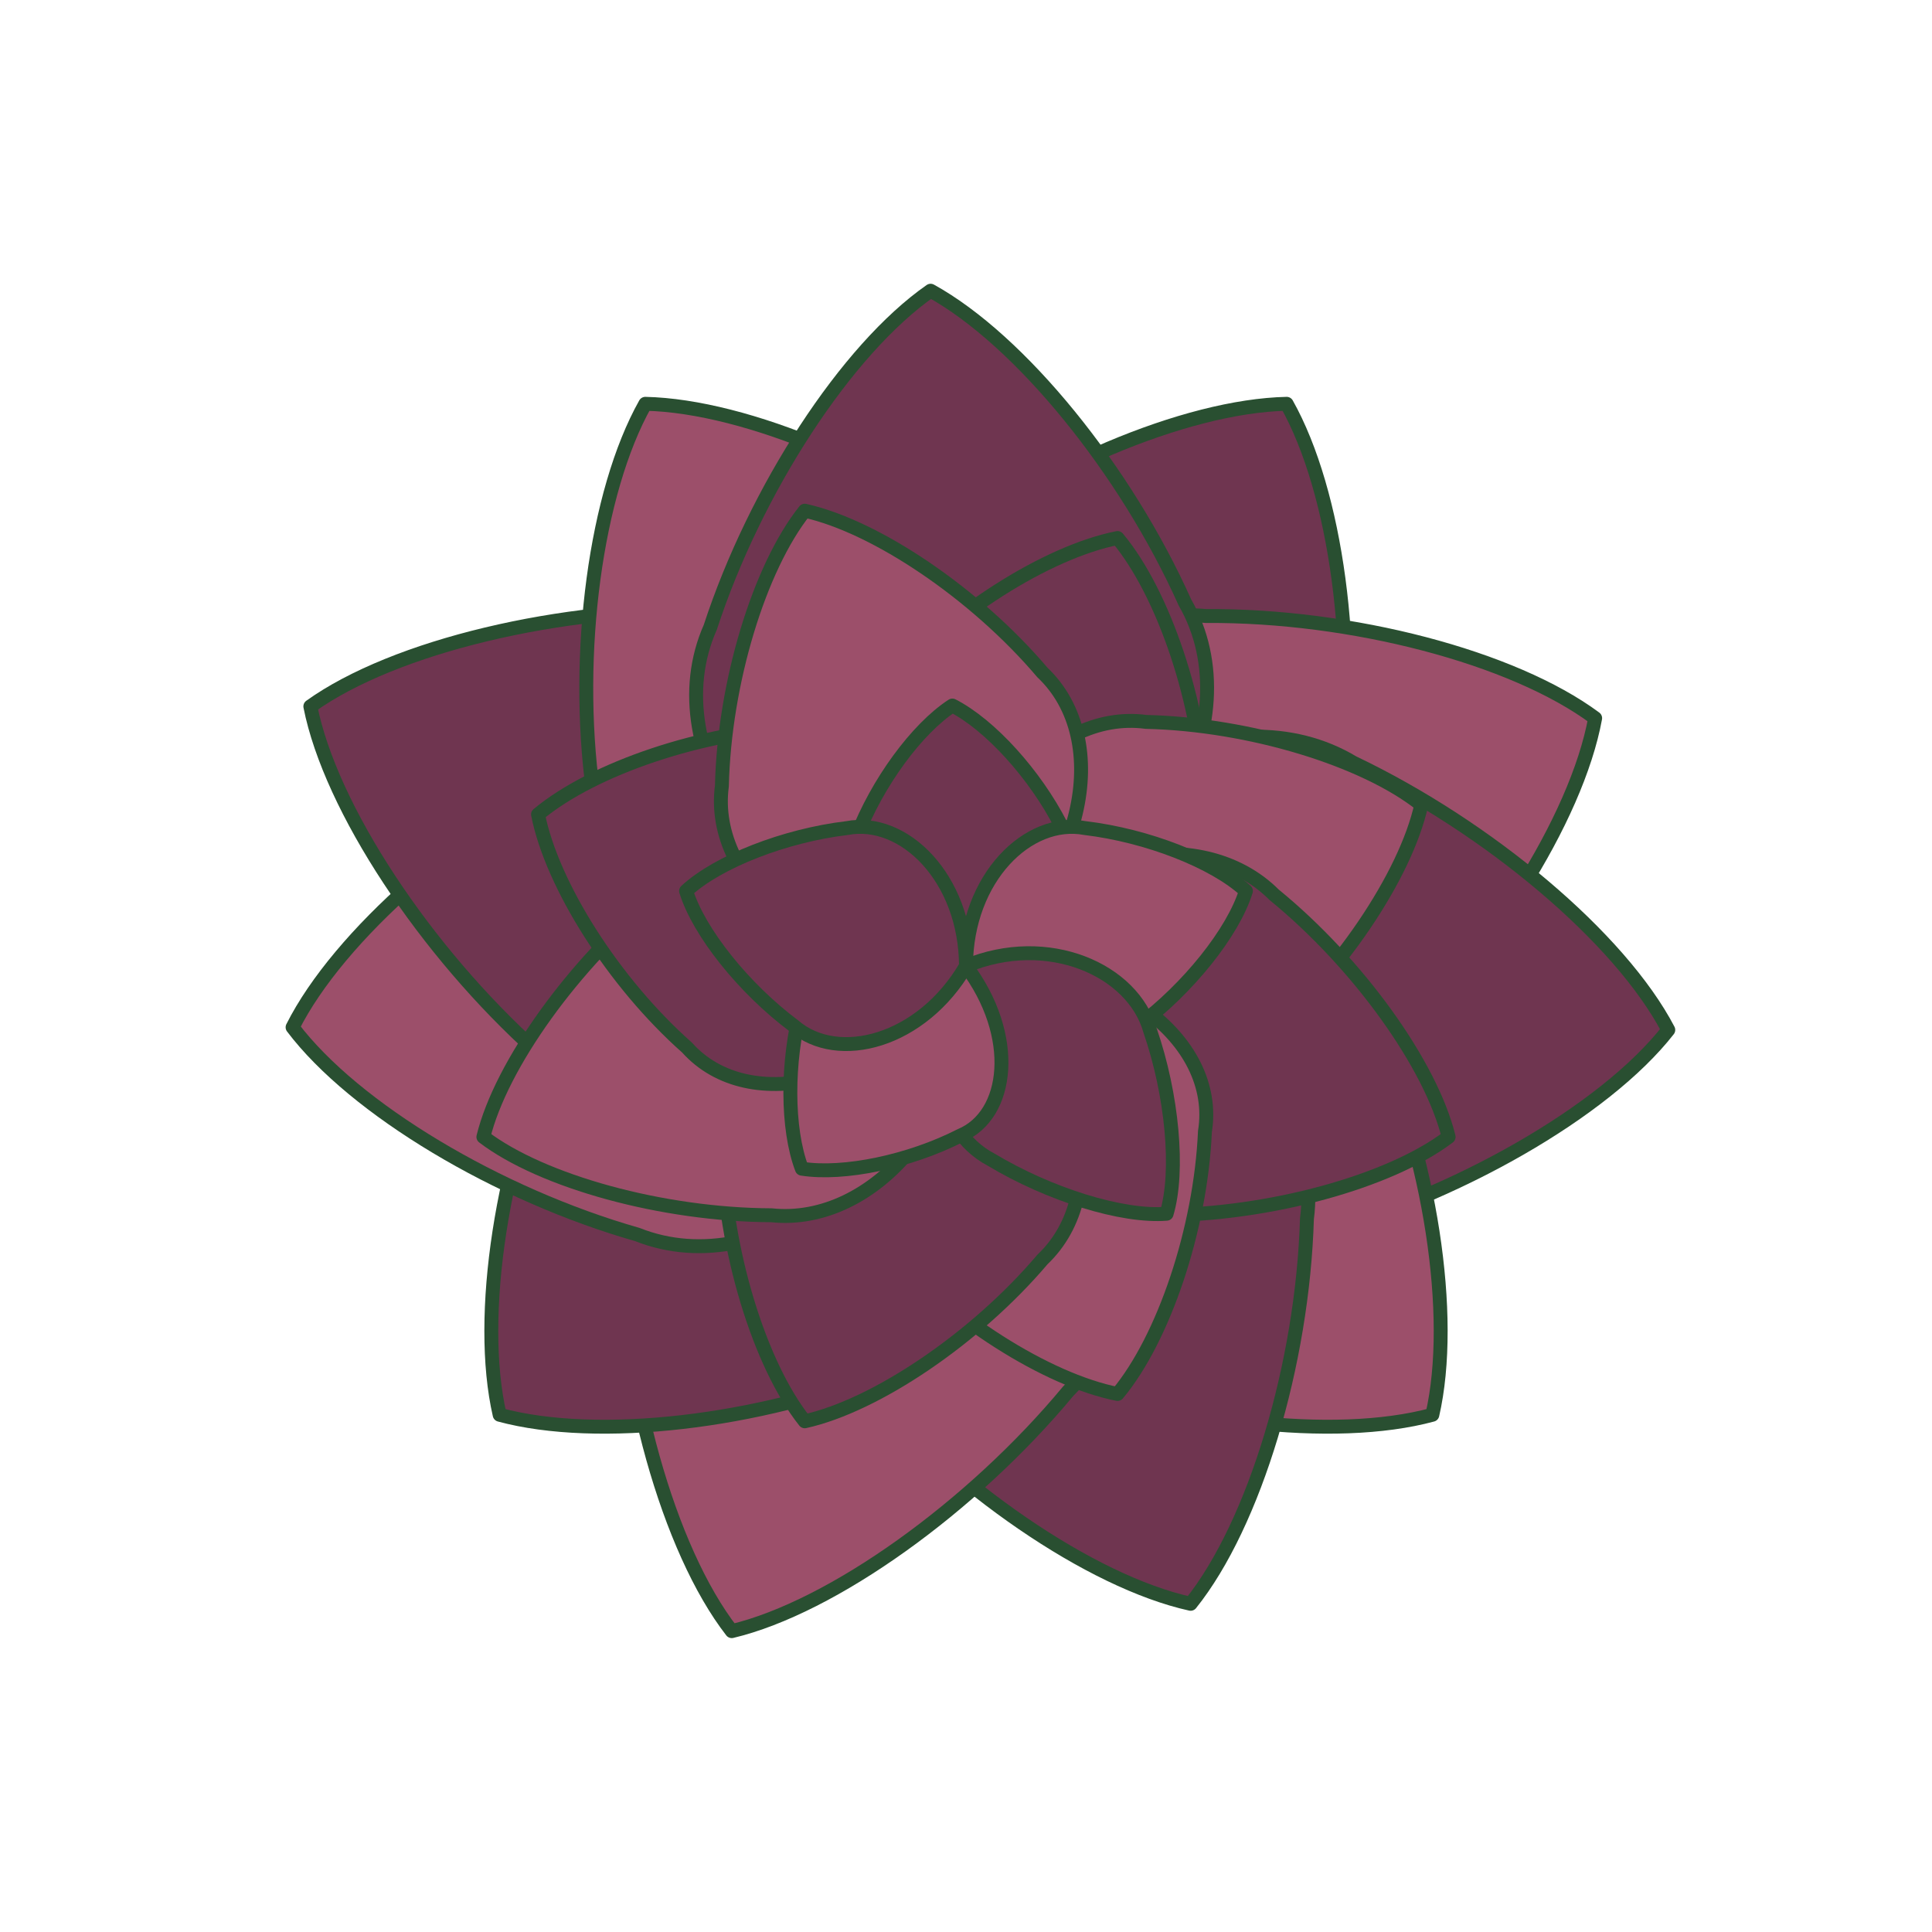
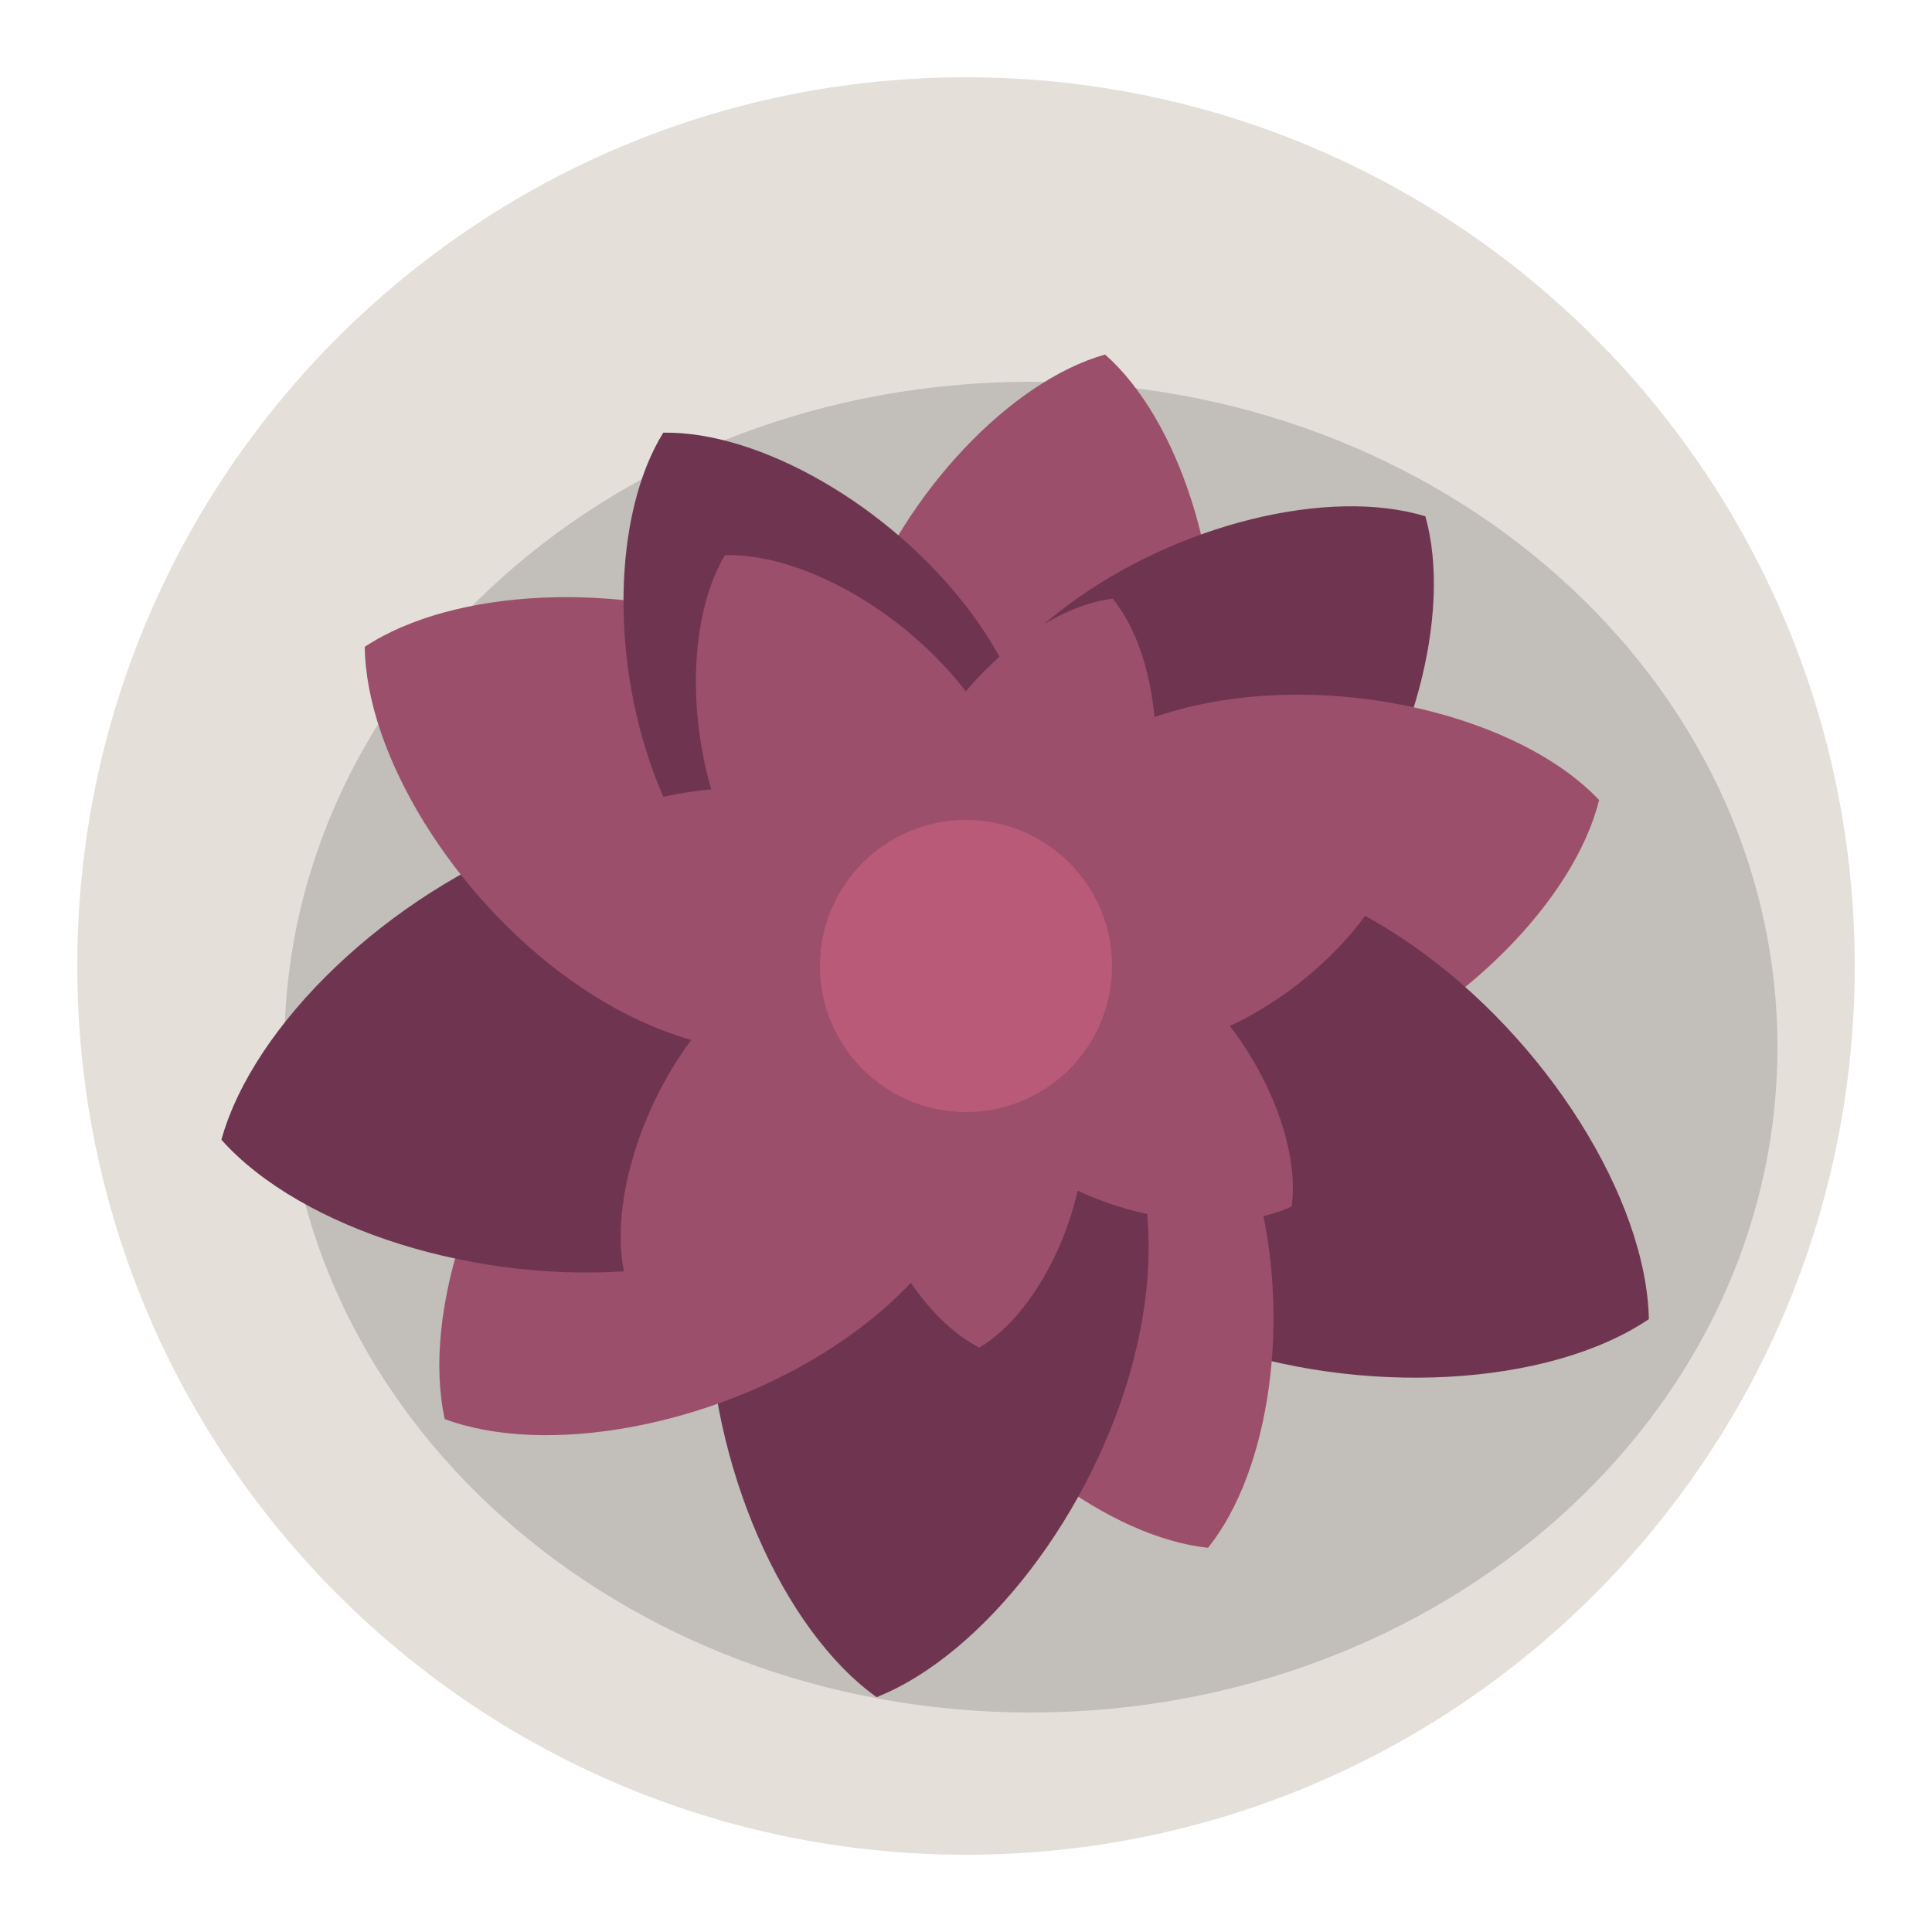
- <svg xmlns="http://www.w3.org/2000/svg" viewBox="-50 -50 100 100" width="100" height="100" role="img" aria-label="Radicchio">
-   <g>
-     <g transform="rotate(29.7)">
-       <path d="M0 0 C10.2 -2.7 15.5 -11.4 12.3 -17.4 C9.6 -24.1 4.5 -30.8 0 -33.5 C-4.5 -30.8 -9.6 -24.1 -12.3 -17.4 C-15.5 -11.4 -10.2 -2.7 0 0Z" fill="#6f3550" stroke="#294f31" stroke-width=".72" stroke-linejoin="round" />
-     </g>
-     <g transform="rotate(68.5)">
-       <path d="M0 0 C10.2 -2.8 15.5 -11.9 12.3 -18.2 C9.6 -25.2 4.5 -32.2 0 -35 C-4.5 -32.2 -9.6 -25.2 -12.3 -18.2 C-15.5 -11.9 -10.2 -2.8 0 0Z" fill="#9c4f6a" stroke="#294f31" stroke-width=".72" stroke-linejoin="round" />
-     </g>
-     <g transform="rotate(95.2)">
-       <path d="M0 0 C10.2 -2.9 15.5 -12.4 12.3 -19 C9.6 -26.3 4.5 -33.6 0 -36.5 C-4.5 -33.6 -9.6 -26.3 -12.3 -19 C-15.5 -12.4 -10.2 -2.9 0 0Z" fill="#6f3550" stroke="#294f31" stroke-width=".72" stroke-linejoin="round" />
-     </g>
-     <g transform="rotate(133.9)">
-       <path d="M0 0 C10.2 -2.7 15.5 -11.4 12.3 -17.4 C9.6 -24.1 4.5 -30.8 0 -33.5 C-4.5 -30.8 -9.6 -24.1 -12.3 -17.4 C-15.5 -11.4 -10.2 -2.7 0 0Z" fill="#9c4f6a" stroke="#294f31" stroke-width=".72" stroke-linejoin="round" />
-     </g>
-     <g transform="rotate(160.6)">
-       <path d="M0 0 C10.2 -2.8 15.5 -11.9 12.3 -18.2 C9.6 -25.2 4.5 -32.2 0 -35 C-4.5 -32.2 -9.6 -25.2 -12.3 -18.2 C-15.5 -11.9 -10.2 -2.8 0 0Z" fill="#6f3550" stroke="#294f31" stroke-width=".72" stroke-linejoin="round" />
-     </g>
-     <g transform="rotate(199.4)">
-       <path d="M0 0 C10.2 -2.9 15.5 -12.4 12.3 -19 C9.6 -26.3 4.5 -33.6 0 -36.5 C-4.5 -33.6 -9.6 -26.3 -12.3 -19 C-15.5 -12.4 -10.2 -2.9 0 0Z" fill="#9c4f6a" stroke="#294f31" stroke-width=".72" stroke-linejoin="round" />
-     </g>
-     <g transform="rotate(226.1)">
-       <path d="M0 0 C10.2 -2.7 15.5 -11.4 12.3 -17.4 C9.6 -24.1 4.5 -30.8 0 -33.5 C-4.5 -30.8 -9.6 -24.1 -12.3 -17.4 C-15.5 -11.4 -10.2 -2.7 0 0Z" fill="#6f3550" stroke="#294f31" stroke-width=".72" stroke-linejoin="round" />
-     </g>
-     <g transform="rotate(264.8)">
-       <path d="M0 0 C10.2 -2.8 15.5 -11.9 12.3 -18.2 C9.6 -25.2 4.5 -32.2 0 -35 C-4.5 -32.2 -9.6 -25.2 -12.3 -18.2 C-15.5 -11.9 -10.2 -2.8 0 0Z" fill="#9c4f6a" stroke="#294f31" stroke-width=".72" stroke-linejoin="round" />
-     </g>
-     <g transform="rotate(291.6)">
-       <path d="M0 0 C10.2 -2.9 15.5 -12.4 12.3 -19 C9.6 -26.3 4.5 -33.6 0 -36.5 C-4.5 -33.6 -9.6 -26.3 -12.3 -19 C-15.5 -12.4 -10.2 -2.9 0 0Z" fill="#6f3550" stroke="#294f31" stroke-width=".72" stroke-linejoin="round" />
-     </g>
-     <g transform="rotate(330.3)">
-       <path d="M0 0 C10.2 -2.7 15.5 -11.4 12.3 -17.4 C9.6 -24.1 4.5 -30.8 0 -33.5 C-4.5 -30.8 -9.6 -24.1 -12.3 -17.4 C-15.5 -11.4 -10.2 -2.7 0 0Z" fill="#9c4f6a" stroke="#294f31" stroke-width=".72" stroke-linejoin="round" />
-     </g>
-     <g transform="rotate(357)">
-       <path d="M0 0 C10.2 -2.8 15.5 -11.9 12.3 -18.2 C9.6 -25.2 4.5 -32.2 0 -35 C-4.5 -32.2 -9.6 -25.2 -12.3 -18.2 C-15.5 -11.9 -10.2 -2.8 0 0Z" fill="#6f3550" stroke="#294f31" stroke-width=".72" stroke-linejoin="round" />
-     </g>
-     <g transform="rotate(19.5)">
-       <path d="M0 0 C7.3 -1.9 11.1 -8 8.8 -12.2 C6.9 -16.9 3.2 -21.6 0 -23.5 C-3.2 -21.6 -6.9 -16.9 -8.8 -12.2 C-11.1 -8 -7.3 -1.9 0 0Z" fill="#6f3550" stroke="#294f31" stroke-width=".72" stroke-linejoin="round" />
-     </g>
-     <g transform="rotate(70.5)">
-       <path d="M0 0 C7.3 -2 11.1 -8.5 8.8 -13 C6.9 -18 3.2 -23 0 -25 C-3.2 -23 -6.9 -18 -8.8 -13 C-11.1 -8.5 -7.3 -2 0 0Z" fill="#9c4f6a" stroke="#294f31" stroke-width=".72" stroke-linejoin="round" />
-     </g>
-     <g transform="rotate(109.5)">
-       <path d="M0 0 C7.3 -2.1 11.1 -9 8.8 -13.8 C6.9 -19.1 3.2 -24.4 0 -26.5 C-3.2 -24.4 -6.9 -19.1 -8.8 -13.8 C-11.1 -9 -7.3 -2.1 0 0Z" fill="#6f3550" stroke="#294f31" stroke-width=".72" stroke-linejoin="round" />
-     </g>
-     <g transform="rotate(160.5)">
-       <path d="M0 0 C7.3 -1.9 11.1 -8 8.8 -12.2 C6.9 -16.9 3.2 -21.6 0 -23.5 C-3.2 -21.6 -6.9 -16.9 -8.8 -12.2 C-11.1 -8 -7.3 -1.9 0 0Z" fill="#9c4f6a" stroke="#294f31" stroke-width=".72" stroke-linejoin="round" />
-     </g>
-     <g transform="rotate(199.5)">
-       <path d="M0 0 C7.3 -2 11.1 -8.5 8.8 -13 C6.9 -18 3.2 -23 0 -25 C-3.2 -23 -6.9 -18 -8.8 -13 C-11.1 -8.5 -7.3 -2 0 0Z" fill="#6f3550" stroke="#294f31" stroke-width=".72" stroke-linejoin="round" />
-     </g>
-     <g transform="rotate(250.5)">
-       <path d="M0 0 C7.3 -2.1 11.1 -9 8.8 -13.8 C6.9 -19.1 3.2 -24.4 0 -26.5 C-3.2 -24.4 -6.9 -19.1 -8.8 -13.8 C-11.1 -9 -7.3 -2.1 0 0Z" fill="#9c4f6a" stroke="#294f31" stroke-width=".72" stroke-linejoin="round" />
-     </g>
-     <g transform="rotate(289.5)">
-       <path d="M0 0 C7.3 -1.9 11.1 -8 8.8 -12.2 C6.9 -16.9 3.2 -21.6 0 -23.5 C-3.2 -21.6 -6.9 -16.9 -8.8 -12.2 C-11.1 -8 -7.3 -1.9 0 0Z" fill="#6f3550" stroke="#294f31" stroke-width=".72" stroke-linejoin="round" />
-     </g>
-     <g transform="rotate(340.5)">
-       <path d="M0 0 C7.3 -2 11.1 -8.5 8.8 -13 C6.9 -18 3.2 -23 0 -25 C-3.2 -23 -6.9 -18 -8.8 -13 C-11.1 -8.5 -7.3 -2 0 0Z" fill="#9c4f6a" stroke="#294f31" stroke-width=".72" stroke-linejoin="round" />
-     </g>
-     <g transform="rotate(-3)">
-       <path d="M0 0 C4.4 -1.1 6.6 -4.6 5.3 -7 C4.1 -9.7 1.9 -12.4 0 -13.5 C-1.9 -12.4 -4.1 -9.7 -5.3 -7 C-6.6 -4.6 -4.4 -1.1 0 0Z" fill="#6f3550" stroke="#294f31" stroke-width=".72" stroke-linejoin="round" />
-     </g>
-     <g transform="rotate(75)">
-       <path d="M0 0 C4.4 -1.2 6.6 -5.1 5.3 -7.8 C4.1 -10.8 1.9 -13.8 0 -15 C-1.9 -13.8 -4.1 -10.8 -5.3 -7.8 C-6.6 -5.1 -4.4 -1.2 0 0Z" fill="#9c4f6a" stroke="#294f31" stroke-width=".72" stroke-linejoin="round" />
-     </g>
-     <g transform="rotate(141)">
-       <path d="M0 0 C4.4 -1.3 6.6 -5.6 5.3 -8.6 C4.1 -11.9 1.9 -15.2 0 -16.5 C-1.9 -15.2 -4.1 -11.9 -5.3 -8.6 C-6.6 -5.6 -4.4 -1.3 0 0Z" fill="#6f3550" stroke="#294f31" stroke-width=".72" stroke-linejoin="round" />
-     </g>
-     <g transform="rotate(219)">
-       <path d="M0 0 C4.4 -1.1 6.6 -4.6 5.3 -7 C4.1 -9.7 1.9 -12.4 0 -13.5 C-1.9 -12.4 -4.1 -9.7 -5.3 -7 C-6.6 -4.6 -4.4 -1.1 0 0Z" fill="#9c4f6a" stroke="#294f31" stroke-width=".72" stroke-linejoin="round" />
-     </g>
-     <g transform="rotate(285)">
-       <path d="M0 0 C4.4 -1.2 6.6 -5.1 5.3 -7.8 C4.1 -10.8 1.9 -13.8 0 -15 C-1.9 -13.8 -4.1 -10.8 -5.3 -7.8 C-6.6 -5.1 -4.4 -1.2 0 0Z" fill="#6f3550" stroke="#294f31" stroke-width=".72" stroke-linejoin="round" />
-     </g>
+ <svg xmlns="http://www.w3.org/2000/svg" viewBox="-50 -50 100 100" width="100" height="100" role="img" aria-label="radicchio">
+   <circle cx="0" cy="0" r="46" fill="#6b4e2a" opacity="0.18" />
+   <ellipse cx="3.36" cy="4.2" rx="38.64" ry="34.44" fill="rgba(0,0,0,.15)" />
+   <g transform="rotate(12.81387)">
+     <path d="M0 0 C 16.23 -5.194, 8.926 -27.591, 0 -32.459 C -8.926 -27.591, -16.23 -5.194, 0 0 Z" fill="#9c4f6a" />
  </g>
+   <g transform="rotate(45.60967)">
+     <path d="M0 0 C 16.636 -5.324, 9.15 -28.282, 0 -33.273 C -9.15 -28.282, -16.636 -5.324, 0 0 Z" fill="#6f3550" />
+   </g>
+   <g transform="rotate(75.31061)">
+     <path d="M0 0 C 16.939 -5.42, 9.316 -28.796, 0 -33.877 C -9.316 -28.796, -16.939 -5.42, 0 0 Z" fill="#9c4f6a" />
+   </g>
+   <g transform="rotate(117.3432)">
+     <path d="M0 0 C 19.896 -6.367, 10.943 -33.823, 0 -39.792 C -10.943 -33.823, -19.896 -6.367, 0 0 Z" fill="#6f3550" />
+   </g>
+   <g transform="rotate(157.4124)">
+     <path d="M0 0 C 16.307 -5.218, 8.969 -27.722, 0 -32.615 C -8.969 -27.722, -16.307 -5.218, 0 0 Z" fill="#9c4f6a" />
+   </g>
+   <g transform="rotate(186.9711)">
+     <path d="M0 0 C 19.063 -6.1, 10.485 -32.407, 0 -38.126 C -10.485 -32.407, -19.063 -6.1, 0 0 Z" fill="#6f3550" />
+   </g>
+   <g transform="rotate(229.0036)">
+     <path d="M0 0 C 17.873 -5.72, 9.83 -30.385, 0 -35.747 C -9.83 -30.385, -17.873 -5.72, 0 0 Z" fill="#9c4f6a" />
+   </g>
+   <g transform="rotate(256.864)">
+     <path d="M0 0 C 19.788 -6.332, 10.883 -33.639, 0 -39.576 C -10.883 -33.639, -19.788 -6.332, 0 0 Z" fill="#6f3550" />
+   </g>
+   <g transform="rotate(297.9643)">
+     <path d="M0 0 C 17.617 -5.637, 9.689 -29.949, 0 -35.234 C -9.689 -29.949, -17.617 -5.637, 0 0 Z" fill="#9c4f6a" />
+   </g>
+   <g transform="rotate(330.4208)">
+     <path d="M0 0 C 15.871 -5.079, 8.729 -26.981, 0 -31.742 C -8.729 -26.981, -15.871 -5.079, 0 0 Z" fill="#6f3550" />
+   </g>
+   <g transform="rotate(21.76066)">
+     <path d="M0 0 C 10.235 -3.275, 5.629 -17.4, 0 -20.47 C -5.629 -17.4, -10.235 -3.275, 0 0 Z" fill="#9c4f6a" />
+   </g>
+   <g transform="rotate(74.04625)">
+     <path d="M0 0 C 11.718 -3.75, 6.445 -19.92, 0 -23.435 C -6.445 -19.92, -11.718 -3.75, 0 0 Z" fill="#9c4f6a" />
+   </g>
+   <g transform="rotate(126.4447)">
+     <path d="M0 0 C 10.477 -3.353, 5.762 -17.811, 0 -20.954 C -5.762 -17.811, -10.477 -3.353, 0 0 Z" fill="#9c4f6a" />
+   </g>
+   <g transform="rotate(177.9922)">
+     <path d="M0 0 C 9.88 -3.162, 5.434 -16.797, 0 -19.761 C -5.434 -16.797, -9.88 -3.162, 0 0 Z" fill="#9c4f6a" />
+   </g>
+   <g transform="rotate(227.5576)">
+     <path d="M0 0 C 11.948 -3.824, 6.572 -20.312, 0 -23.897 C -6.572 -20.312, -11.948 -3.824, 0 0 Z" fill="#9c4f6a" />
+   </g>
+   <g transform="rotate(282.1955)">
+     <path d="M0 0 C 11.734 -3.755, 6.454 -19.947, 0 -23.467 C -6.454 -19.947, -11.734 -3.755, 0 0 Z" fill="#9c4f6a" />
+   </g>
+   <g transform="rotate(329.5968)">
+     <path d="M0 0 C 12.326 -3.944, 6.779 -20.954, 0 -24.652 C -6.779 -20.954, -12.326 -3.944, 0 0 Z" fill="#9c4f6a" />
+   </g>
+   <circle r="7.56" fill="#b85a78" />
</svg>
